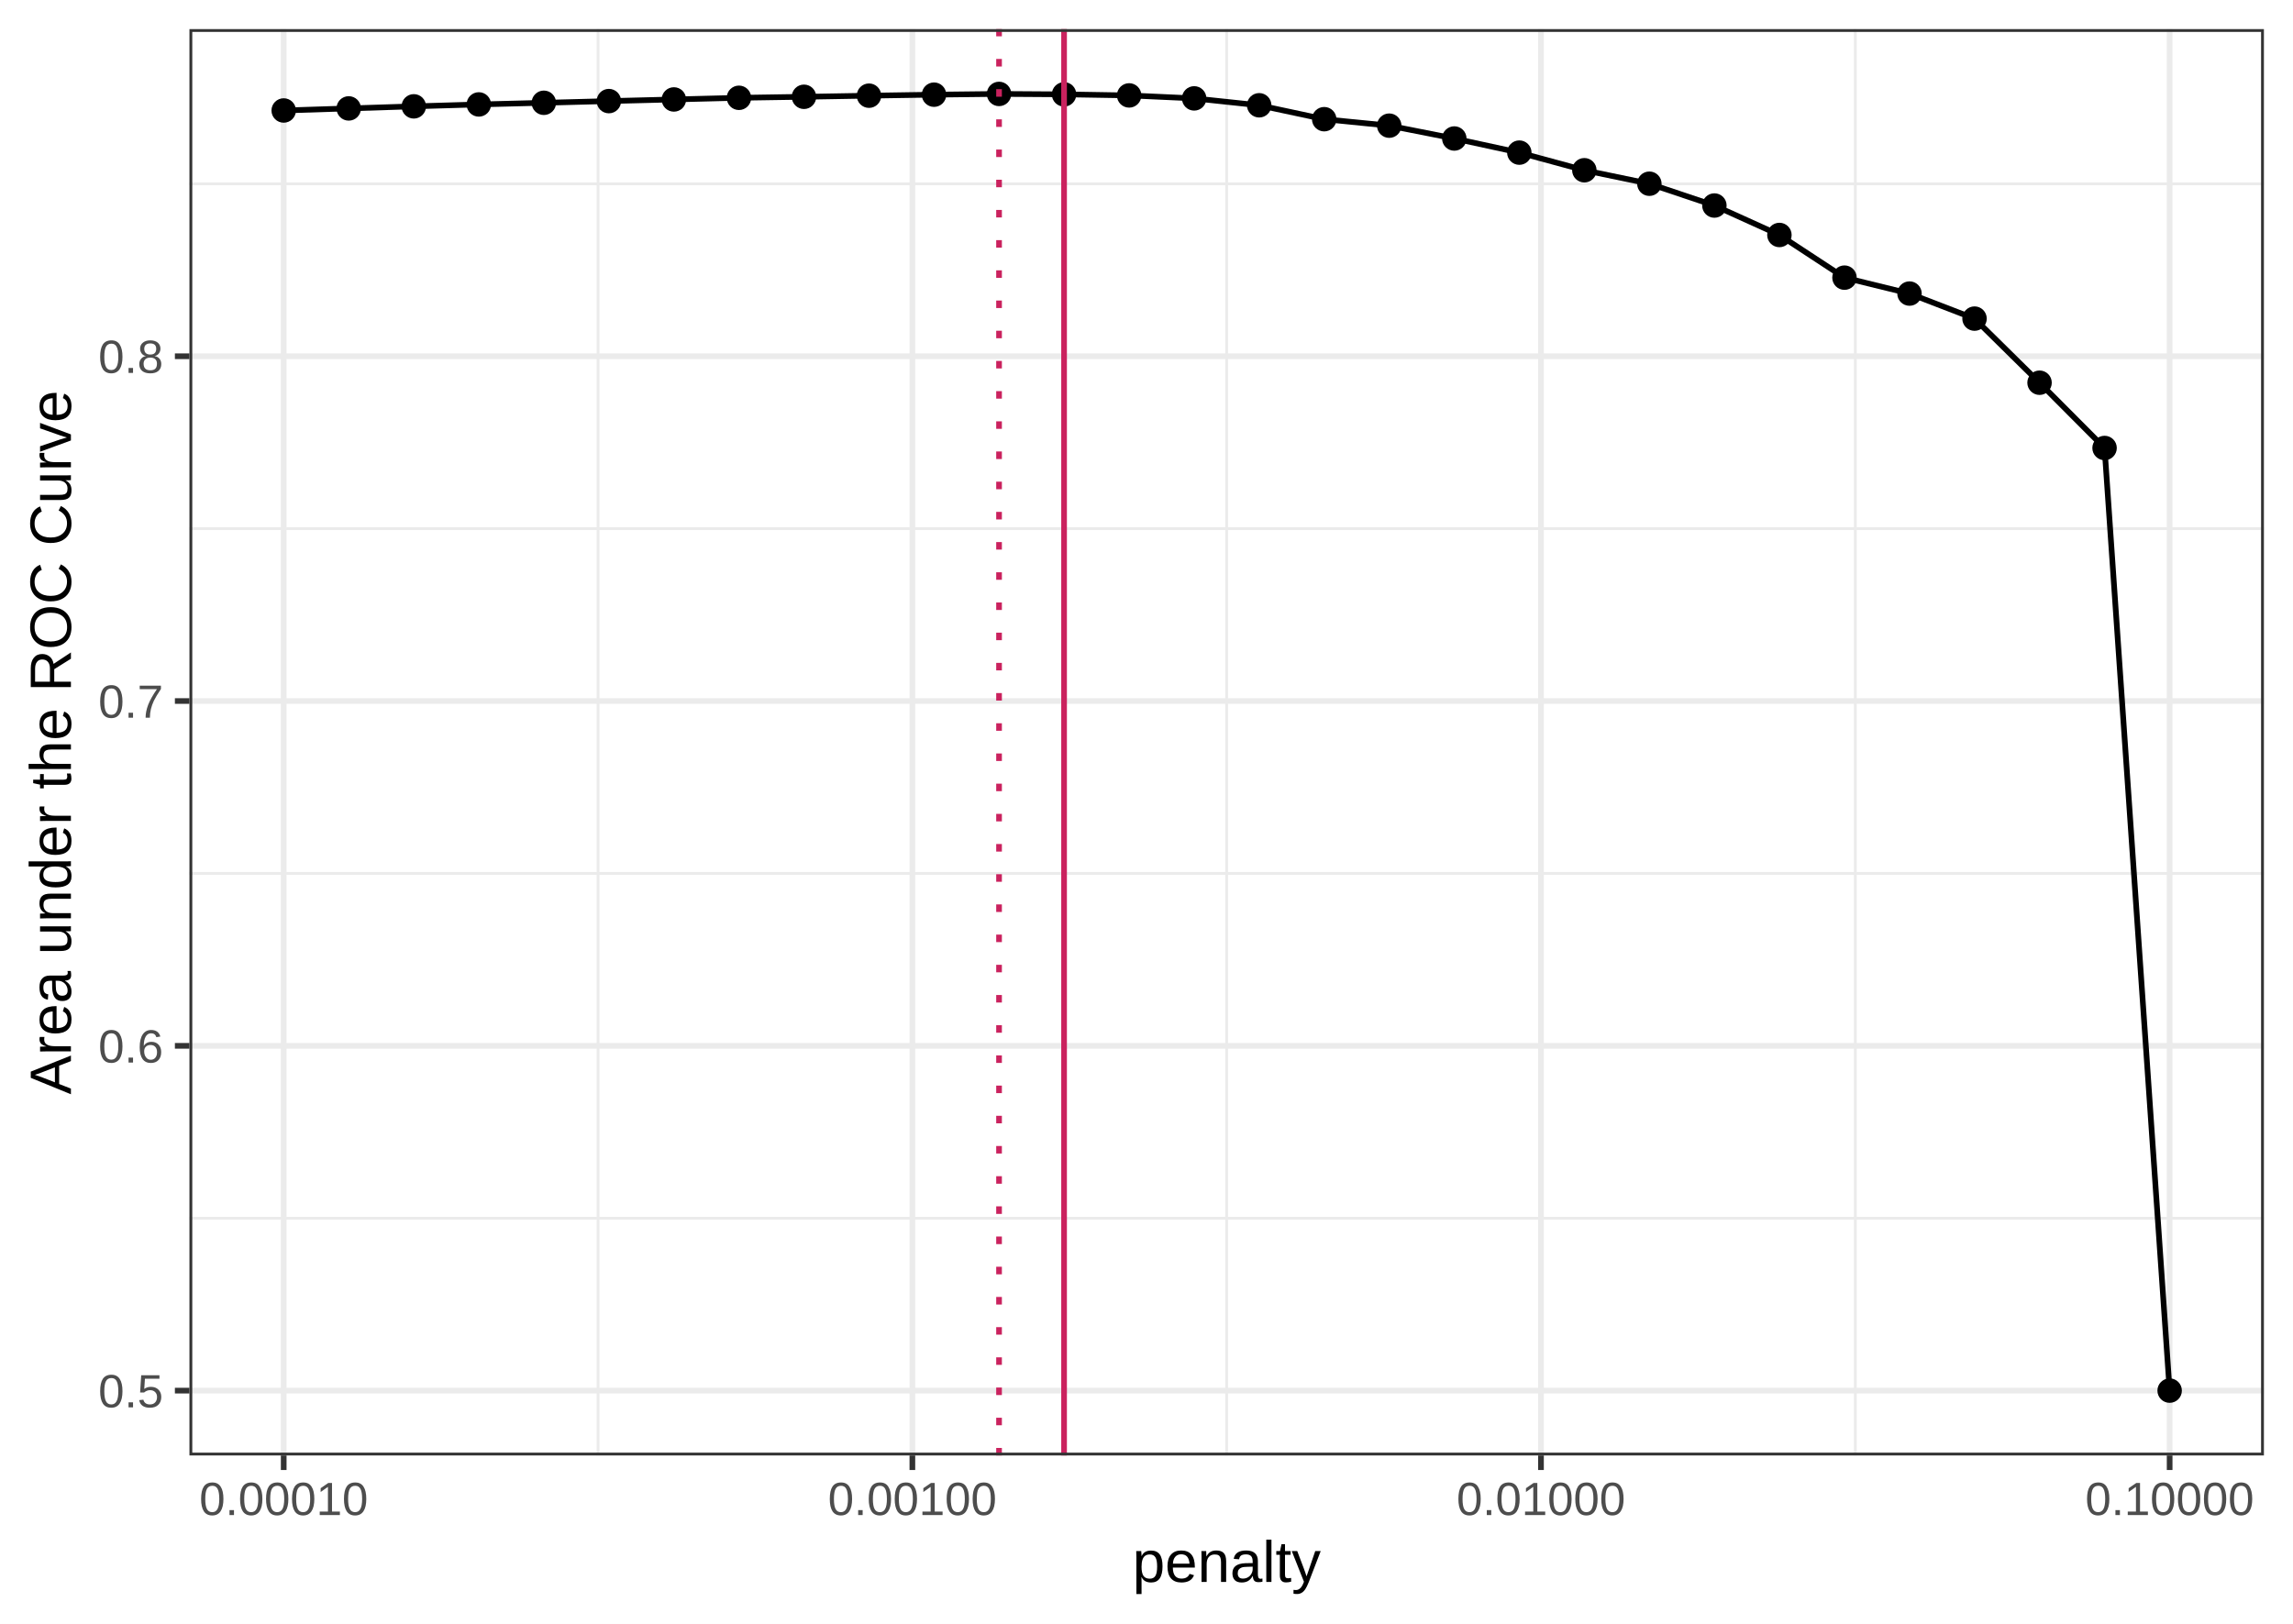
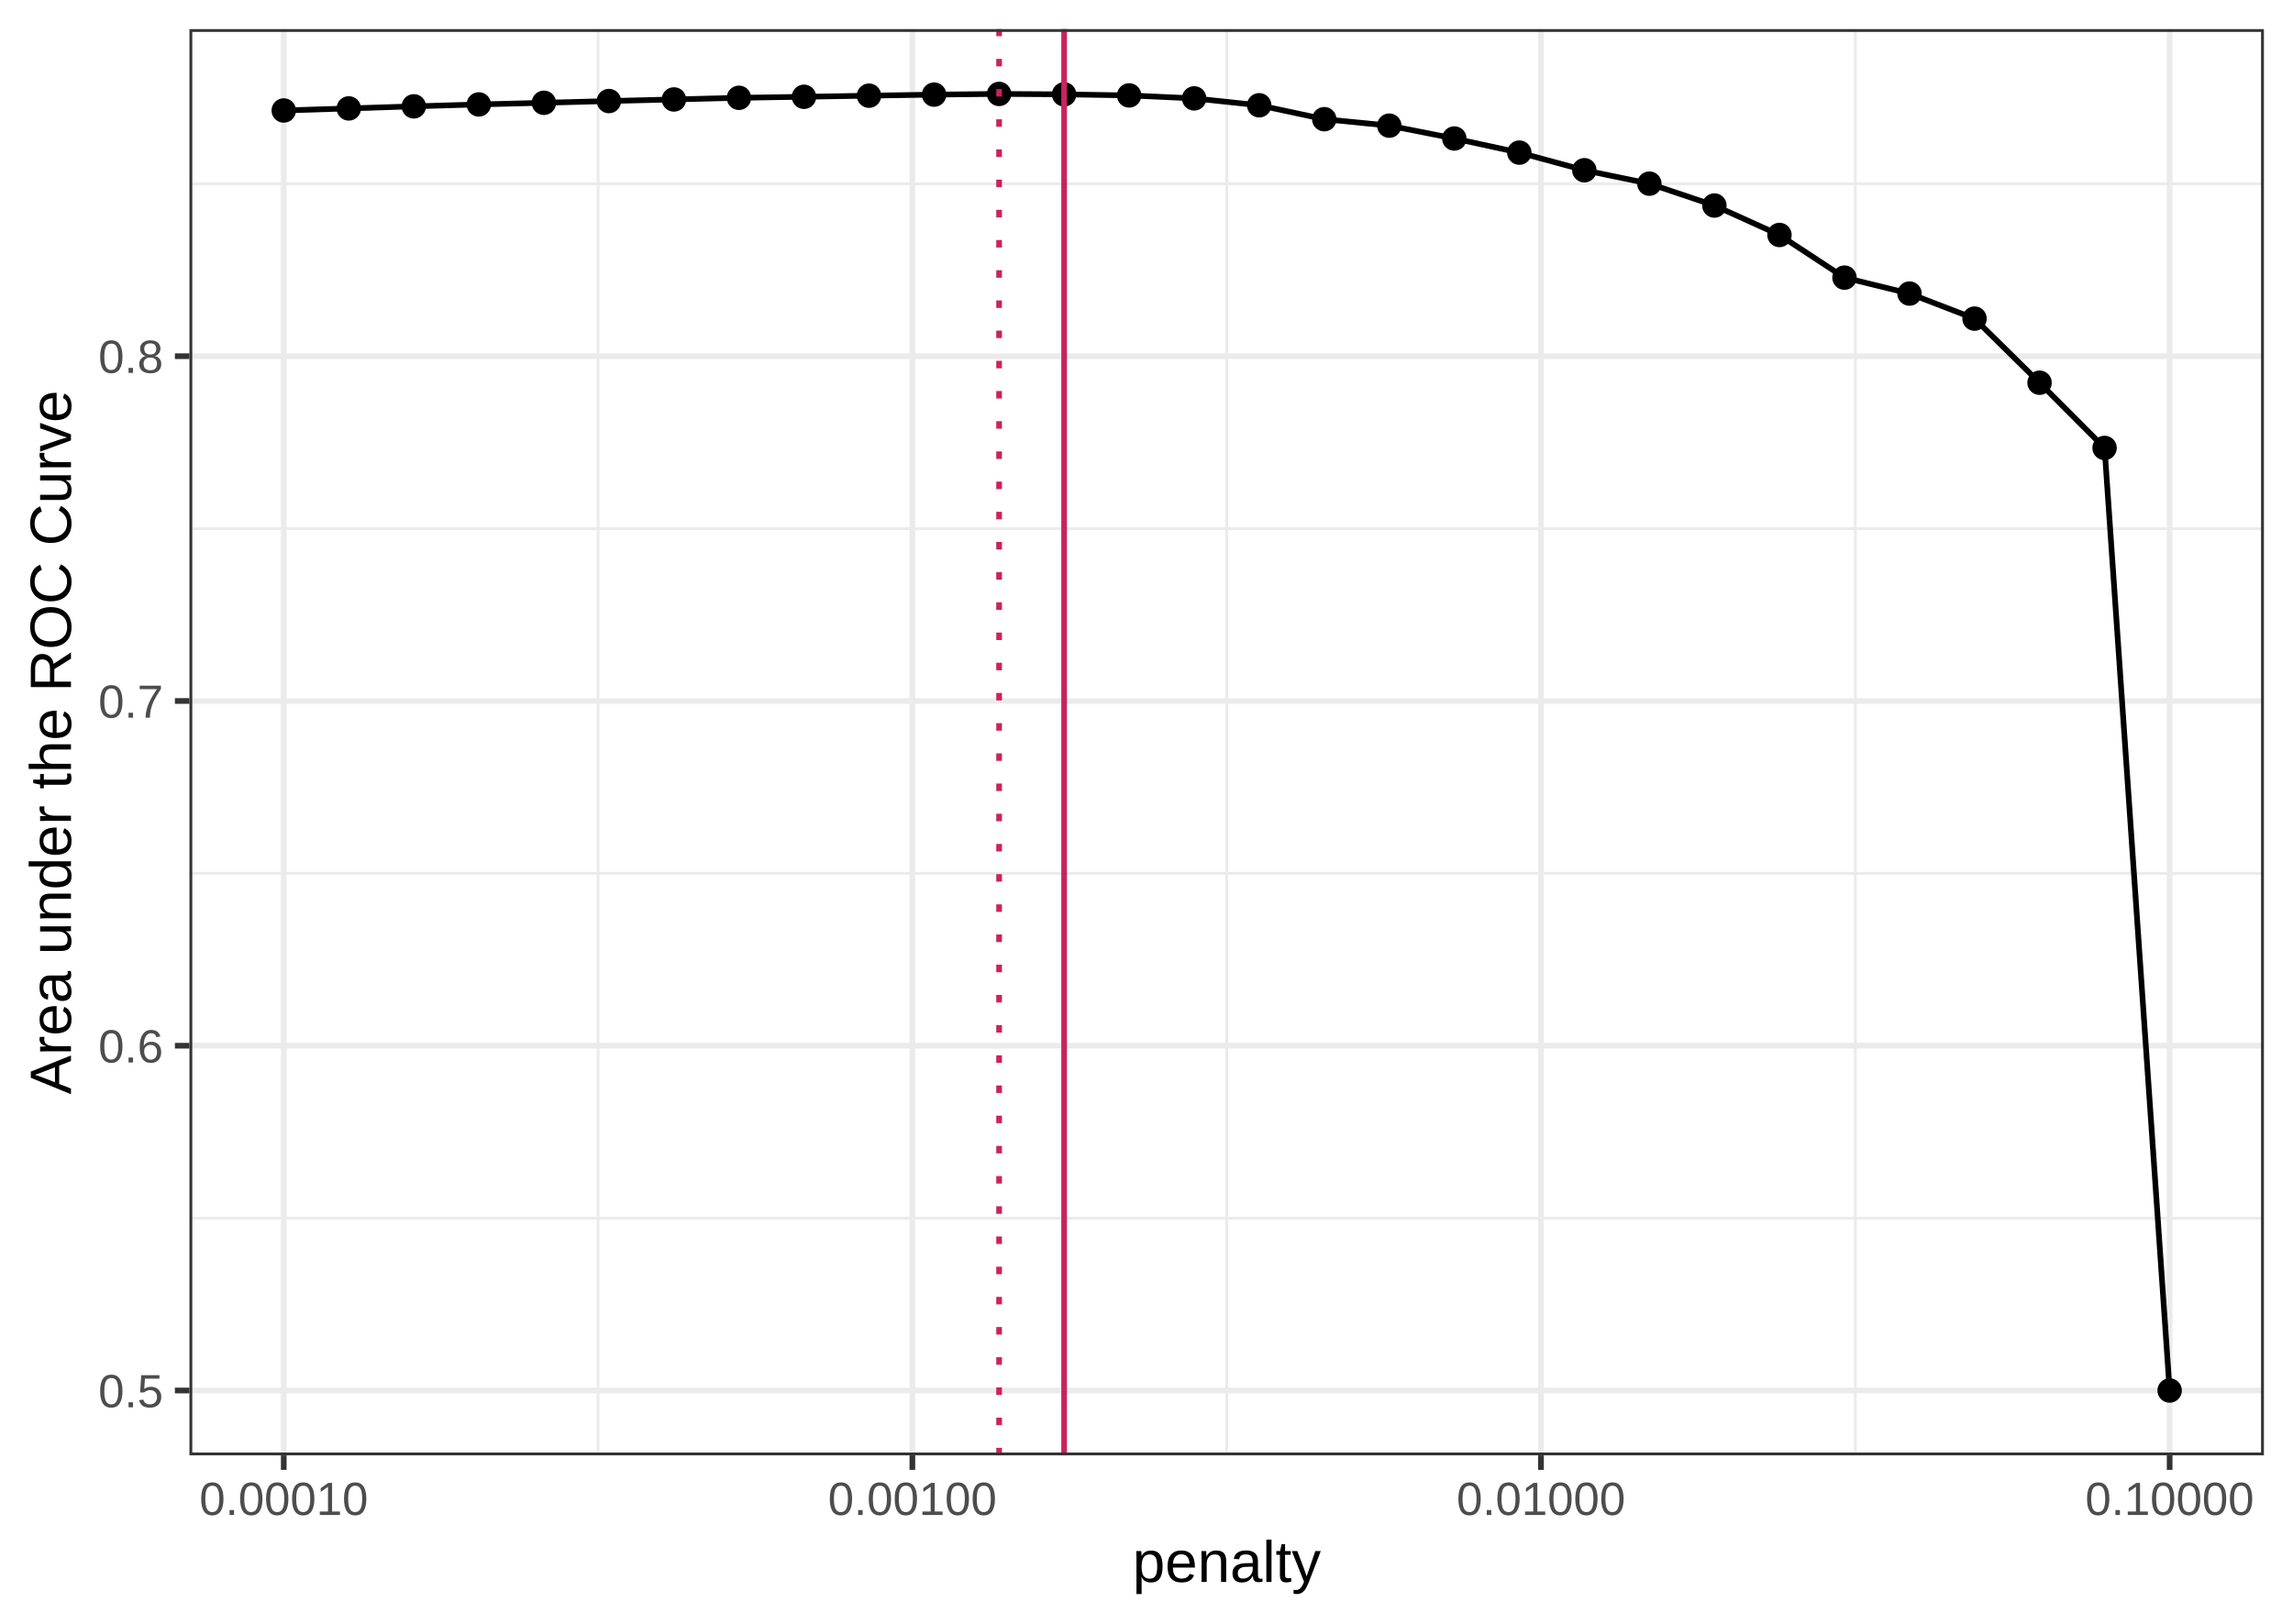
<svg xmlns="http://www.w3.org/2000/svg" class="svglite" width="432.00pt" height="306.00pt" viewBox="0 0 432.00 306.00">
  <defs>
    <style type="text/css">
    .svglite line, .svglite polyline, .svglite polygon, .svglite path, .svglite rect, .svglite circle {
      fill: none;
      stroke: #000000;
      stroke-linecap: round;
      stroke-linejoin: round;
      stroke-miterlimit: 10.00;
    }
  </style>
  </defs>
  <rect width="100%" height="100%" style="stroke: none; fill: none;" />
  <defs>
    <clipPath id="cpMC4wMHw0MzIuMDB8MC4wMHwzMDYuMDA=">
      <rect x="0.00" y="0.00" width="432.00" height="306.00" />
    </clipPath>
  </defs>
  <g clip-path="url(#cpMC4wMHw0MzIuMDB8MC4wMHwzMDYuMDA=)">
    <rect x="0" y="0.00" width="432.00" height="306.00" style="stroke-width: 1.07; stroke: #FFFFFF; fill: #FFFFFF;" />
  </g>
  <defs>
-     <clipPath id="cpMzUuNjl8NDI2LjUyfDUuNDh8Mjc0LjI3">
-       <rect x="35.69" y="5.48" width="390.83" height="268.79" />
+     <clipPath id="cpMzUuNjl8NDI2LjUyfDUuNDh8Mjc0LjI1">
+       <rect x="35.69" y="5.48" width="390.83" height="268.77" />
    </clipPath>
  </defs>
-   <g clip-path="url(#cpMzUuNjl8NDI2LjUyfDUuNDh8Mjc0LjI3)">
-     <rect x="35.69" y="5.48" width="390.83" height="268.79" style="stroke-width: 1.07; stroke: none; fill: #FFFFFF;" />
-     <polyline points="35.69,229.57 426.52,229.57 " style="stroke-width: 0.53; stroke: #EBEBEB; stroke-linecap: butt;" />
-     <polyline points="35.69,164.59 426.52,164.59 " style="stroke-width: 0.53; stroke: #EBEBEB; stroke-linecap: butt;" />
+   <g clip-path="url(#cpMzUuNjl8NDI2LjUyfDUuNDh8Mjc0LjI1)">
+     <rect x="35.69" y="5.48" width="390.83" height="268.77" style="stroke-width: 1.07; stroke: none; fill: #FFFFFF;" />
+     <polyline points="35.69,229.55 426.52,229.55 " style="stroke-width: 0.53; stroke: #EBEBEB; stroke-linecap: butt;" />
+     <polyline points="35.69,164.58 426.52,164.58 " style="stroke-width: 0.53; stroke: #EBEBEB; stroke-linecap: butt;" />
    <polyline points="35.69,99.61 426.52,99.61 " style="stroke-width: 0.53; stroke: #EBEBEB; stroke-linecap: butt;" />
-     <polyline points="35.69,34.64 426.52,34.64 " style="stroke-width: 0.53; stroke: #EBEBEB; stroke-linecap: butt;" />
-     <polyline points="112.67,274.27 112.67,5.48 " style="stroke-width: 0.53; stroke: #EBEBEB; stroke-linecap: butt;" />
-     <polyline points="231.10,274.27 231.10,5.48 " style="stroke-width: 0.53; stroke: #EBEBEB; stroke-linecap: butt;" />
-     <polyline points="349.54,274.27 349.54,5.48 " style="stroke-width: 0.53; stroke: #EBEBEB; stroke-linecap: butt;" />
-     <polyline points="35.69,262.05 426.52,262.05 " style="stroke-width: 1.07; stroke: #EBEBEB; stroke-linecap: butt;" />
-     <polyline points="35.69,197.08 426.52,197.08 " style="stroke-width: 1.07; stroke: #EBEBEB; stroke-linecap: butt;" />
-     <polyline points="35.69,132.10 426.52,132.10 " style="stroke-width: 1.07; stroke: #EBEBEB; stroke-linecap: butt;" />
-     <polyline points="35.69,67.13 426.52,67.13 " style="stroke-width: 1.07; stroke: #EBEBEB; stroke-linecap: butt;" />
-     <polyline points="53.45,274.27 53.45,5.48 " style="stroke-width: 1.07; stroke: #EBEBEB; stroke-linecap: butt;" />
-     <polyline points="171.89,274.27 171.89,5.48 " style="stroke-width: 1.07; stroke: #EBEBEB; stroke-linecap: butt;" />
-     <polyline points="290.32,274.27 290.32,5.48 " style="stroke-width: 1.07; stroke: #EBEBEB; stroke-linecap: butt;" />
-     <polyline points="408.76,274.27 408.76,5.48 " style="stroke-width: 1.07; stroke: #EBEBEB; stroke-linecap: butt;" />
-     <circle cx="53.45" cy="20.82" r="1.95" style="stroke-width: 0.71; fill: #000000;" />
-     <circle cx="65.70" cy="20.43" r="1.95" style="stroke-width: 0.71; fill: #000000;" />
+     <polyline points="35.69,34.63 426.52,34.63 " style="stroke-width: 0.53; stroke: #EBEBEB; stroke-linecap: butt;" />
+     <polyline points="112.68,274.25 112.68,5.48 " style="stroke-width: 0.53; stroke: #EBEBEB; stroke-linecap: butt;" />
+     <polyline points="231.11,274.25 231.11,5.48 " style="stroke-width: 0.53; stroke: #EBEBEB; stroke-linecap: butt;" />
+     <polyline points="349.54,274.25 349.54,5.48 " style="stroke-width: 0.53; stroke: #EBEBEB; stroke-linecap: butt;" />
+     <polyline points="35.69,262.03 426.52,262.03 " style="stroke-width: 1.07; stroke: #EBEBEB; stroke-linecap: butt;" />
+     <polyline points="35.69,197.06 426.52,197.06 " style="stroke-width: 1.07; stroke: #EBEBEB; stroke-linecap: butt;" />
+     <polyline points="35.69,132.09 426.52,132.09 " style="stroke-width: 1.07; stroke: #EBEBEB; stroke-linecap: butt;" />
+     <polyline points="35.69,67.12 426.52,67.12 " style="stroke-width: 1.07; stroke: #EBEBEB; stroke-linecap: butt;" />
+     <polyline points="53.46,274.25 53.46,5.48 " style="stroke-width: 1.07; stroke: #EBEBEB; stroke-linecap: butt;" />
+     <polyline points="171.89,274.25 171.89,5.48 " style="stroke-width: 1.07; stroke: #EBEBEB; stroke-linecap: butt;" />
+     <polyline points="290.32,274.25 290.32,5.48 " style="stroke-width: 1.07; stroke: #EBEBEB; stroke-linecap: butt;" />
+     <polyline points="408.76,274.25 408.76,5.48 " style="stroke-width: 1.07; stroke: #EBEBEB; stroke-linecap: butt;" />
+     <circle cx="53.46" cy="20.82" r="1.95" style="stroke-width: 0.71; fill: #000000;" />
+     <circle cx="65.71" cy="20.43" r="1.95" style="stroke-width: 0.71; fill: #000000;" />
    <circle cx="77.96" cy="20.04" r="1.95" style="stroke-width: 0.71; fill: #000000;" />
    <circle cx="90.21" cy="19.68" r="1.95" style="stroke-width: 0.71; fill: #000000;" />
-     <circle cx="102.46" cy="19.37" r="1.95" style="stroke-width: 0.71; fill: #000000;" />
-     <circle cx="114.71" cy="19.05" r="1.95" style="stroke-width: 0.71; fill: #000000;" />
-     <circle cx="126.96" cy="18.74" r="1.95" style="stroke-width: 0.71; fill: #000000;" />
+     <circle cx="102.47" cy="19.37" r="1.95" style="stroke-width: 0.71; fill: #000000;" />
+     <circle cx="114.72" cy="19.04" r="1.95" style="stroke-width: 0.71; fill: #000000;" />
+     <circle cx="126.97" cy="18.74" r="1.95" style="stroke-width: 0.71; fill: #000000;" />
    <circle cx="139.22" cy="18.43" r="1.95" style="stroke-width: 0.71; fill: #000000;" />
    <circle cx="151.47" cy="18.24" r="1.95" style="stroke-width: 0.71; fill: #000000;" />
    <circle cx="163.72" cy="18.03" r="1.95" style="stroke-width: 0.71; fill: #000000;" />
-     <circle cx="175.97" cy="17.84" r="1.95" style="stroke-width: 0.71; fill: #000000;" />
-     <circle cx="188.22" cy="17.70" r="1.95" style="stroke-width: 0.71; fill: #000000;" />
-     <circle cx="200.47" cy="17.78" r="1.95" style="stroke-width: 0.71; fill: #000000;" />
+     <circle cx="175.98" cy="17.83" r="1.95" style="stroke-width: 0.71; fill: #000000;" />
+     <circle cx="188.23" cy="17.70" r="1.95" style="stroke-width: 0.71; fill: #000000;" />
+     <circle cx="200.48" cy="17.78" r="1.95" style="stroke-width: 0.71; fill: #000000;" />
    <circle cx="212.73" cy="17.98" r="1.95" style="stroke-width: 0.71; fill: #000000;" />
    <circle cx="224.98" cy="18.54" r="1.95" style="stroke-width: 0.71; fill: #000000;" />
    <circle cx="237.23" cy="19.84" r="1.95" style="stroke-width: 0.71; fill: #000000;" />
-     <circle cx="249.48" cy="22.46" r="1.95" style="stroke-width: 0.71; fill: #000000;" />
-     <circle cx="261.73" cy="23.68" r="1.95" style="stroke-width: 0.71; fill: #000000;" />
+     <circle cx="249.49" cy="22.46" r="1.95" style="stroke-width: 0.71; fill: #000000;" />
+     <circle cx="261.74" cy="23.68" r="1.95" style="stroke-width: 0.71; fill: #000000;" />
    <circle cx="273.99" cy="26.10" r="1.95" style="stroke-width: 0.71; fill: #000000;" />
    <circle cx="286.24" cy="28.76" r="1.95" style="stroke-width: 0.71; fill: #000000;" />
    <circle cx="298.49" cy="32.08" r="1.95" style="stroke-width: 0.71; fill: #000000;" />
-     <circle cx="310.74" cy="34.62" r="1.95" style="stroke-width: 0.71; fill: #000000;" />
+     <circle cx="310.74" cy="34.61" r="1.95" style="stroke-width: 0.71; fill: #000000;" />
    <circle cx="322.99" cy="38.73" r="1.95" style="stroke-width: 0.71; fill: #000000;" />
-     <circle cx="335.24" cy="44.28" r="1.95" style="stroke-width: 0.71; fill: #000000;" />
+     <circle cx="335.25" cy="44.28" r="1.95" style="stroke-width: 0.71; fill: #000000;" />
    <circle cx="347.50" cy="52.32" r="1.95" style="stroke-width: 0.71; fill: #000000;" />
    <circle cx="359.75" cy="55.32" r="1.95" style="stroke-width: 0.71; fill: #000000;" />
    <circle cx="372.00" cy="60.04" r="1.95" style="stroke-width: 0.71; fill: #000000;" />
    <circle cx="384.25" cy="72.12" r="1.95" style="stroke-width: 0.71; fill: #000000;" />
-     <circle cx="396.50" cy="84.42" r="1.95" style="stroke-width: 0.71; fill: #000000;" />
-     <circle cx="408.76" cy="262.05" r="1.95" style="stroke-width: 0.71; fill: #000000;" />
-     <polyline points="53.45,20.82 65.70,20.43 77.96,20.04 90.21,19.68 102.46,19.37 114.71,19.05 126.96,18.74 139.22,18.43 151.47,18.24 163.72,18.03 175.97,17.84 188.22,17.70 200.47,17.78 212.73,17.98 224.98,18.54 237.23,19.84 249.48,22.46 261.73,23.68 273.99,26.10 286.24,28.76 298.49,32.08 310.74,34.62 322.99,38.73 335.24,44.28 347.50,52.32 359.75,55.32 372.00,60.04 384.25,72.12 396.50,84.42 408.76,262.05 " style="stroke-width: 1.07; stroke-linecap: butt;" />
-     <line x1="188.22" y1="274.27" x2="188.22" y2="5.48" style="stroke-width: 1.07; stroke: #CA225E; stroke-dasharray: 1.42,4.27; stroke-linecap: butt;" />
-     <line x1="200.47" y1="274.27" x2="200.47" y2="5.48" style="stroke-width: 1.07; stroke: #CA225E; stroke-linecap: butt;" />
-     <rect x="35.69" y="5.48" width="390.83" height="268.79" style="stroke-width: 1.07; stroke: #333333;" />
+     <circle cx="396.50" cy="84.41" r="1.95" style="stroke-width: 0.71; fill: #000000;" />
+     <circle cx="408.76" cy="262.03" r="1.95" style="stroke-width: 0.71; fill: #000000;" />
+     <polyline points="53.46,20.82 65.71,20.43 77.96,20.04 90.21,19.68 102.47,19.37 114.72,19.04 126.97,18.74 139.22,18.43 151.47,18.24 163.72,18.03 175.98,17.83 188.23,17.70 200.48,17.78 212.73,17.98 224.98,18.54 237.23,19.84 249.49,22.46 261.74,23.68 273.99,26.10 286.24,28.76 298.49,32.08 310.74,34.61 322.99,38.73 335.25,44.28 347.50,52.32 359.75,55.32 372.00,60.04 384.25,72.12 396.50,84.41 408.76,262.03 " style="stroke-width: 1.07; stroke-linecap: butt;" />
+     <line x1="188.23" y1="274.25" x2="188.23" y2="5.48" style="stroke-width: 1.07; stroke: #CA225E; stroke-dasharray: 1.42,4.27; stroke-linecap: butt;" />
+     <line x1="200.48" y1="274.25" x2="200.48" y2="5.48" style="stroke-width: 1.07; stroke: #CA225E; stroke-linecap: butt;" />
+     <rect x="35.69" y="5.48" width="390.83" height="268.77" style="stroke-width: 1.07; stroke: #333333;" />
  </g>
  <g clip-path="url(#cpMC4wMHw0MzIuMDB8MC4wMHwzMDYuMDA=)">
-     <text x="30.76" y="265.20" text-anchor="end" style="font-size: 8.80px; fill: #4D4D4D; font-family: Arial;" textLength="12.24px" lengthAdjust="spacingAndGlyphs">0.5</text>
-     <text x="30.76" y="200.23" text-anchor="end" style="font-size: 8.80px; fill: #4D4D4D; font-family: Arial;" textLength="12.24px" lengthAdjust="spacingAndGlyphs">0.6</text>
-     <text x="30.76" y="135.25" text-anchor="end" style="font-size: 8.80px; fill: #4D4D4D; font-family: Arial;" textLength="12.24px" lengthAdjust="spacingAndGlyphs">0.7</text>
-     <text x="30.76" y="70.28" text-anchor="end" style="font-size: 8.80px; fill: #4D4D4D; font-family: Arial;" textLength="12.24px" lengthAdjust="spacingAndGlyphs">0.8</text>
-     <polyline points="32.95,262.05 35.69,262.05 " style="stroke-width: 1.07; stroke: #333333; stroke-linecap: butt;" />
-     <polyline points="32.95,197.08 35.69,197.08 " style="stroke-width: 1.07; stroke: #333333; stroke-linecap: butt;" />
-     <polyline points="32.95,132.10 35.69,132.10 " style="stroke-width: 1.07; stroke: #333333; stroke-linecap: butt;" />
-     <polyline points="32.95,67.13 35.69,67.13 " style="stroke-width: 1.07; stroke: #333333; stroke-linecap: butt;" />
-     <polyline points="53.45,277.01 53.45,274.27 " style="stroke-width: 1.07; stroke: #333333; stroke-linecap: butt;" />
-     <polyline points="171.89,277.01 171.89,274.27 " style="stroke-width: 1.07; stroke: #333333; stroke-linecap: butt;" />
-     <polyline points="290.32,277.01 290.32,274.27 " style="stroke-width: 1.07; stroke: #333333; stroke-linecap: butt;" />
-     <polyline points="408.76,277.01 408.76,274.27 " style="stroke-width: 1.07; stroke: #333333; stroke-linecap: butt;" />
-     <text x="53.45" y="285.50" text-anchor="middle" style="font-size: 8.80px; fill: #4D4D4D; font-family: Arial;" textLength="31.82px" lengthAdjust="spacingAndGlyphs">0.00010</text>
-     <text x="171.89" y="285.50" text-anchor="middle" style="font-size: 8.80px; fill: #4D4D4D; font-family: Arial;" textLength="31.82px" lengthAdjust="spacingAndGlyphs">0.00100</text>
-     <text x="290.32" y="285.50" text-anchor="middle" style="font-size: 8.80px; fill: #4D4D4D; font-family: Arial;" textLength="31.82px" lengthAdjust="spacingAndGlyphs">0.01000</text>
-     <text x="408.76" y="285.50" text-anchor="middle" style="font-size: 8.80px; fill: #4D4D4D; font-family: Arial;" textLength="31.82px" lengthAdjust="spacingAndGlyphs">0.10000</text>
-     <text x="231.10" y="298.10" text-anchor="middle" style="font-size: 11.00px; font-family: Arial;" textLength="35.48px" lengthAdjust="spacingAndGlyphs">penalty</text>
-     <text transform="translate(13.36,139.88) rotate(-90)" text-anchor="middle" style="font-size: 11.00px; font-family: Arial;" textLength="132.72px" lengthAdjust="spacingAndGlyphs">Area under the ROC Curve</text>
+     <text x="30.76" y="265.19" text-anchor="end" style="font-size: 8.80px; fill: #4D4D4D; font-family: Arial;" textLength="12.23px" lengthAdjust="spacingAndGlyphs">0.5</text>
+     <text x="30.76" y="200.22" text-anchor="end" style="font-size: 8.80px; fill: #4D4D4D; font-family: Arial;" textLength="12.23px" lengthAdjust="spacingAndGlyphs">0.6</text>
+     <text x="30.76" y="135.25" text-anchor="end" style="font-size: 8.80px; fill: #4D4D4D; font-family: Arial;" textLength="12.23px" lengthAdjust="spacingAndGlyphs">0.7</text>
+     <text x="30.76" y="70.27" text-anchor="end" style="font-size: 8.80px; fill: #4D4D4D; font-family: Arial;" textLength="12.23px" lengthAdjust="spacingAndGlyphs">0.8</text>
+     <polyline points="32.95,262.03 35.69,262.03 " style="stroke-width: 1.07; stroke: #333333; stroke-linecap: butt;" />
+     <polyline points="32.95,197.06 35.69,197.06 " style="stroke-width: 1.07; stroke: #333333; stroke-linecap: butt;" />
+     <polyline points="32.95,132.09 35.69,132.09 " style="stroke-width: 1.07; stroke: #333333; stroke-linecap: butt;" />
+     <polyline points="32.95,67.12 35.69,67.12 " style="stroke-width: 1.07; stroke: #333333; stroke-linecap: butt;" />
+     <polyline points="53.46,276.99 53.46,274.25 " style="stroke-width: 1.07; stroke: #333333; stroke-linecap: butt;" />
+     <polyline points="171.89,276.99 171.89,274.25 " style="stroke-width: 1.07; stroke: #333333; stroke-linecap: butt;" />
+     <polyline points="290.32,276.99 290.32,274.25 " style="stroke-width: 1.07; stroke: #333333; stroke-linecap: butt;" />
+     <polyline points="408.76,276.99 408.76,274.25 " style="stroke-width: 1.07; stroke: #333333; stroke-linecap: butt;" />
+     <text x="53.46" y="285.49" text-anchor="middle" style="font-size: 8.80px; fill: #4D4D4D; font-family: Arial;" textLength="31.82px" lengthAdjust="spacingAndGlyphs">0.00010</text>
+     <text x="171.89" y="285.49" text-anchor="middle" style="font-size: 8.80px; fill: #4D4D4D; font-family: Arial;" textLength="31.82px" lengthAdjust="spacingAndGlyphs">0.00100</text>
+     <text x="290.32" y="285.49" text-anchor="middle" style="font-size: 8.80px; fill: #4D4D4D; font-family: Arial;" textLength="31.82px" lengthAdjust="spacingAndGlyphs">0.01000</text>
+     <text x="408.76" y="285.49" text-anchor="middle" style="font-size: 8.80px; fill: #4D4D4D; font-family: Arial;" textLength="31.82px" lengthAdjust="spacingAndGlyphs">0.10000</text>
+     <text x="231.11" y="298.10" text-anchor="middle" style="font-size: 11.00px; font-family: Arial;" textLength="35.47px" lengthAdjust="spacingAndGlyphs">penalty</text>
+     <text transform="translate(13.37,139.87) rotate(-90)" text-anchor="middle" style="font-size: 11.00px; font-family: Arial;" textLength="132.67px" lengthAdjust="spacingAndGlyphs">Area under the ROC Curve</text>
  </g>
</svg>
